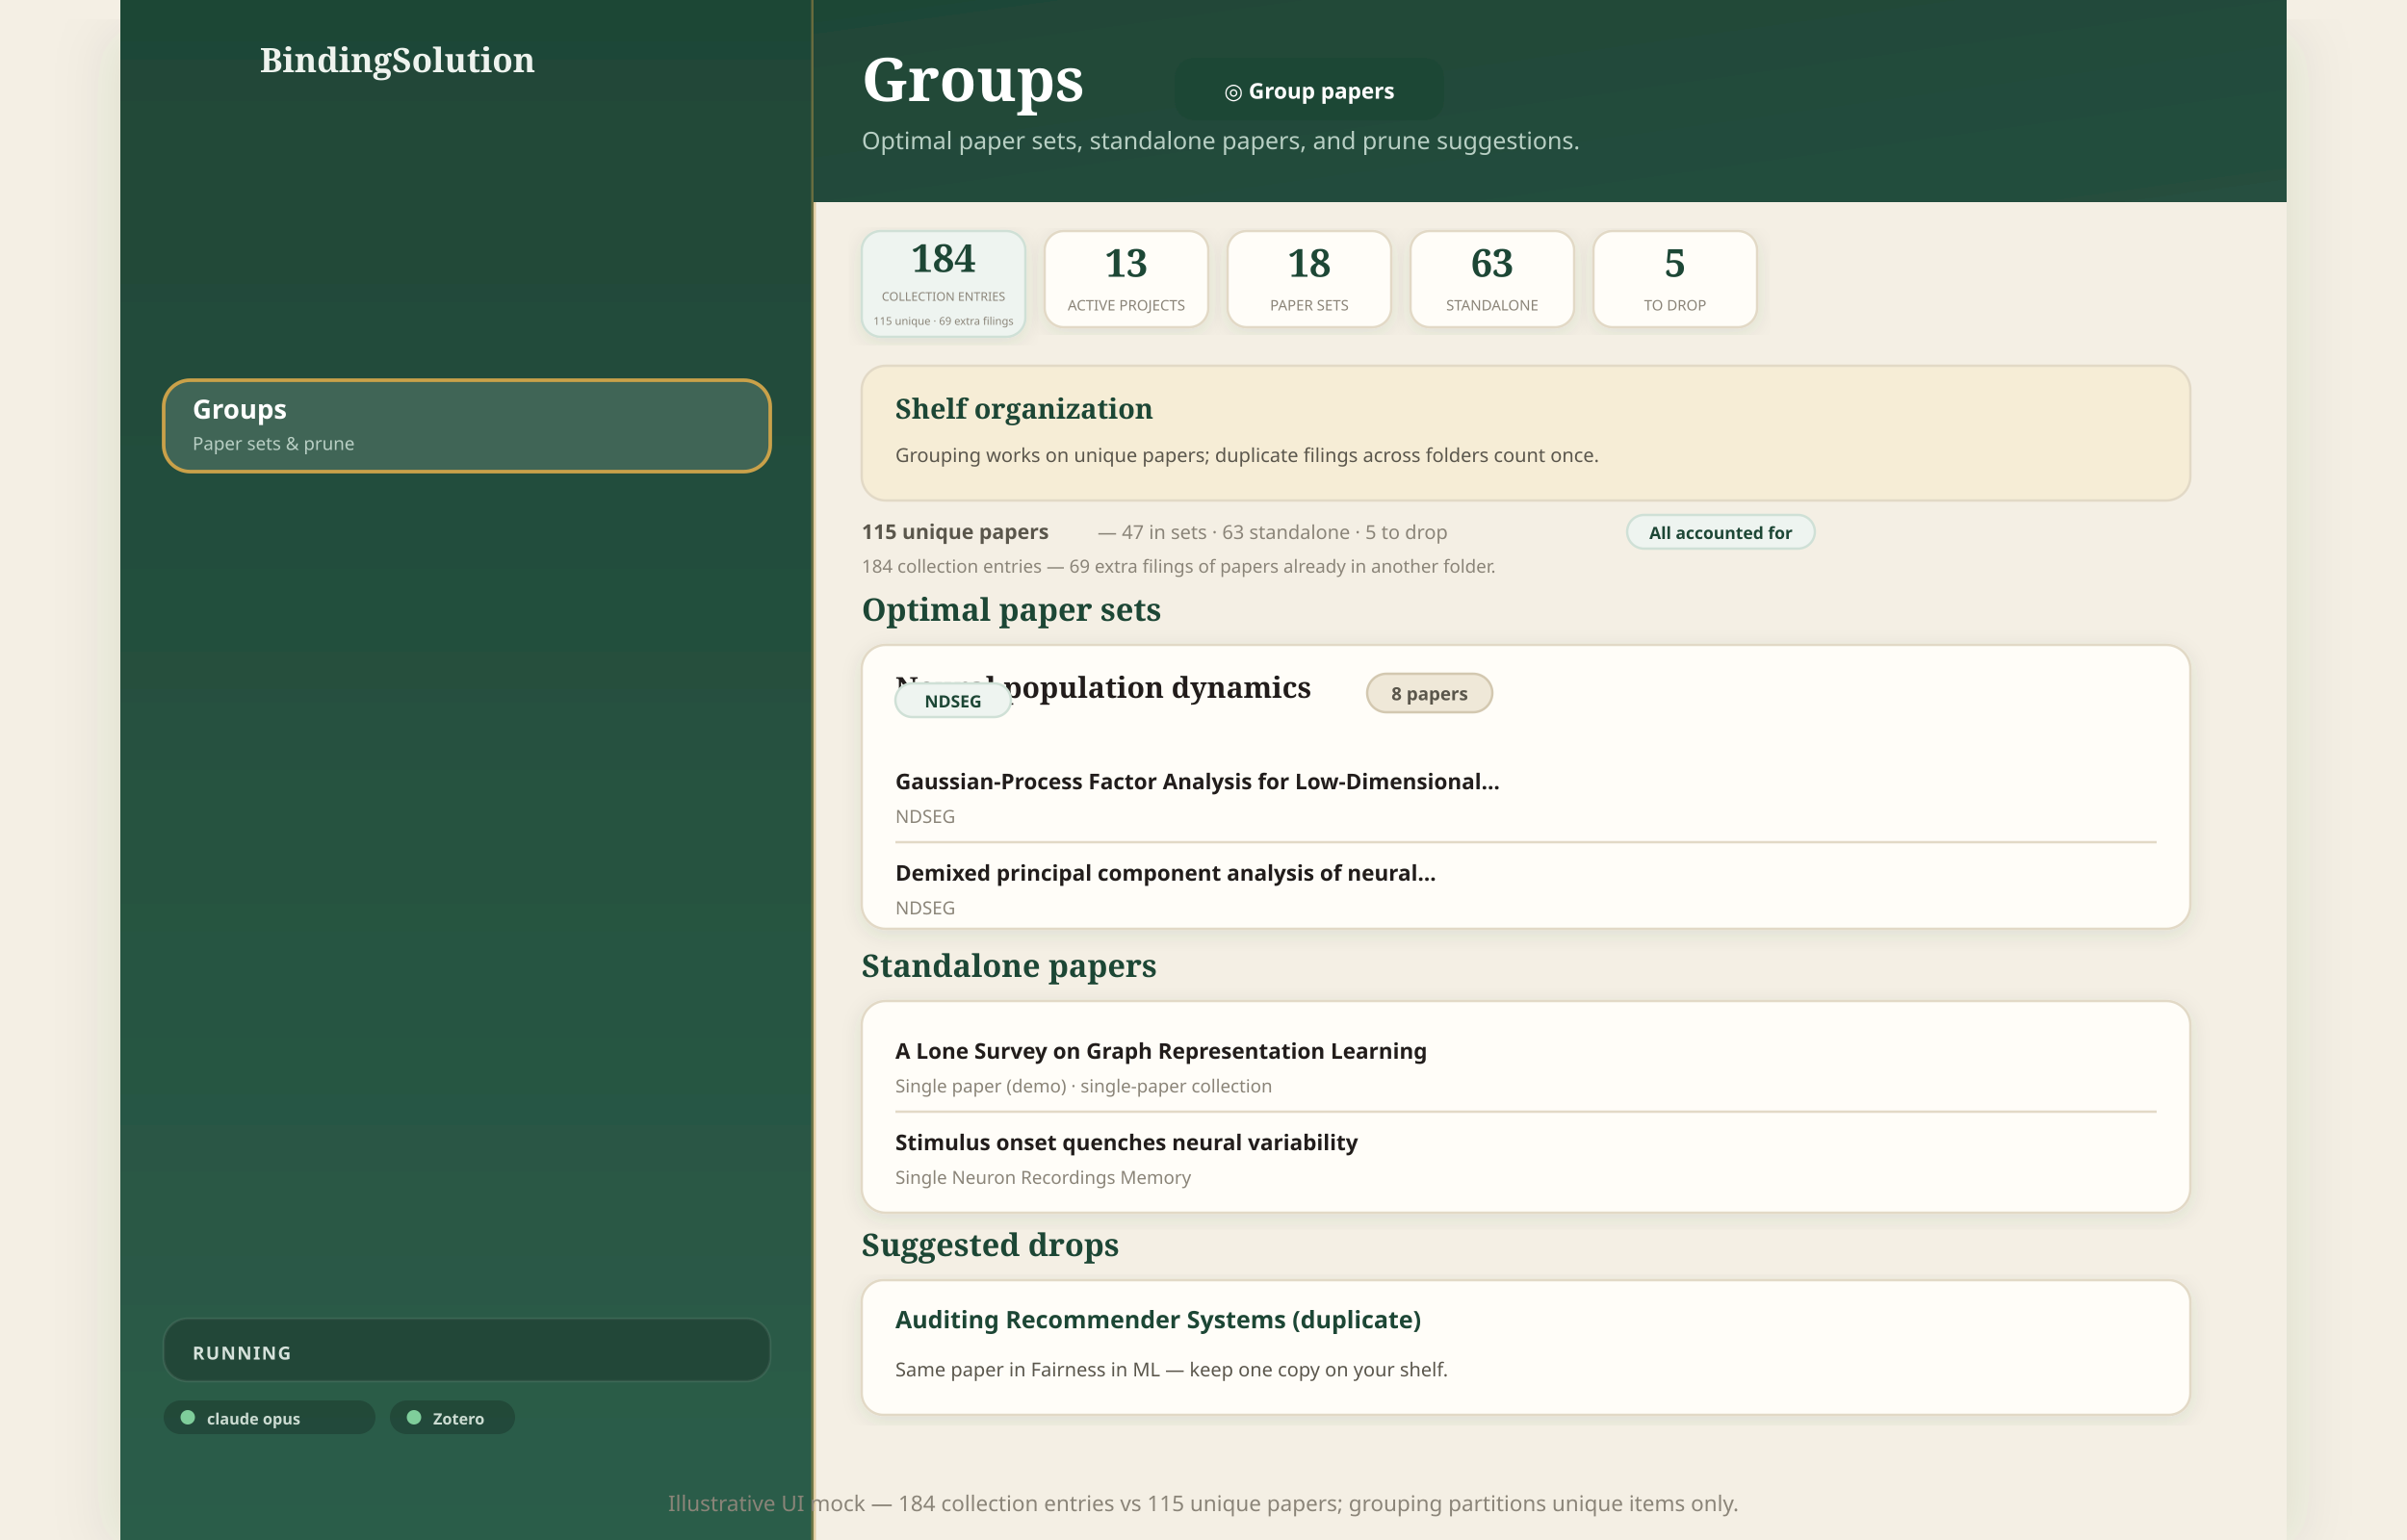
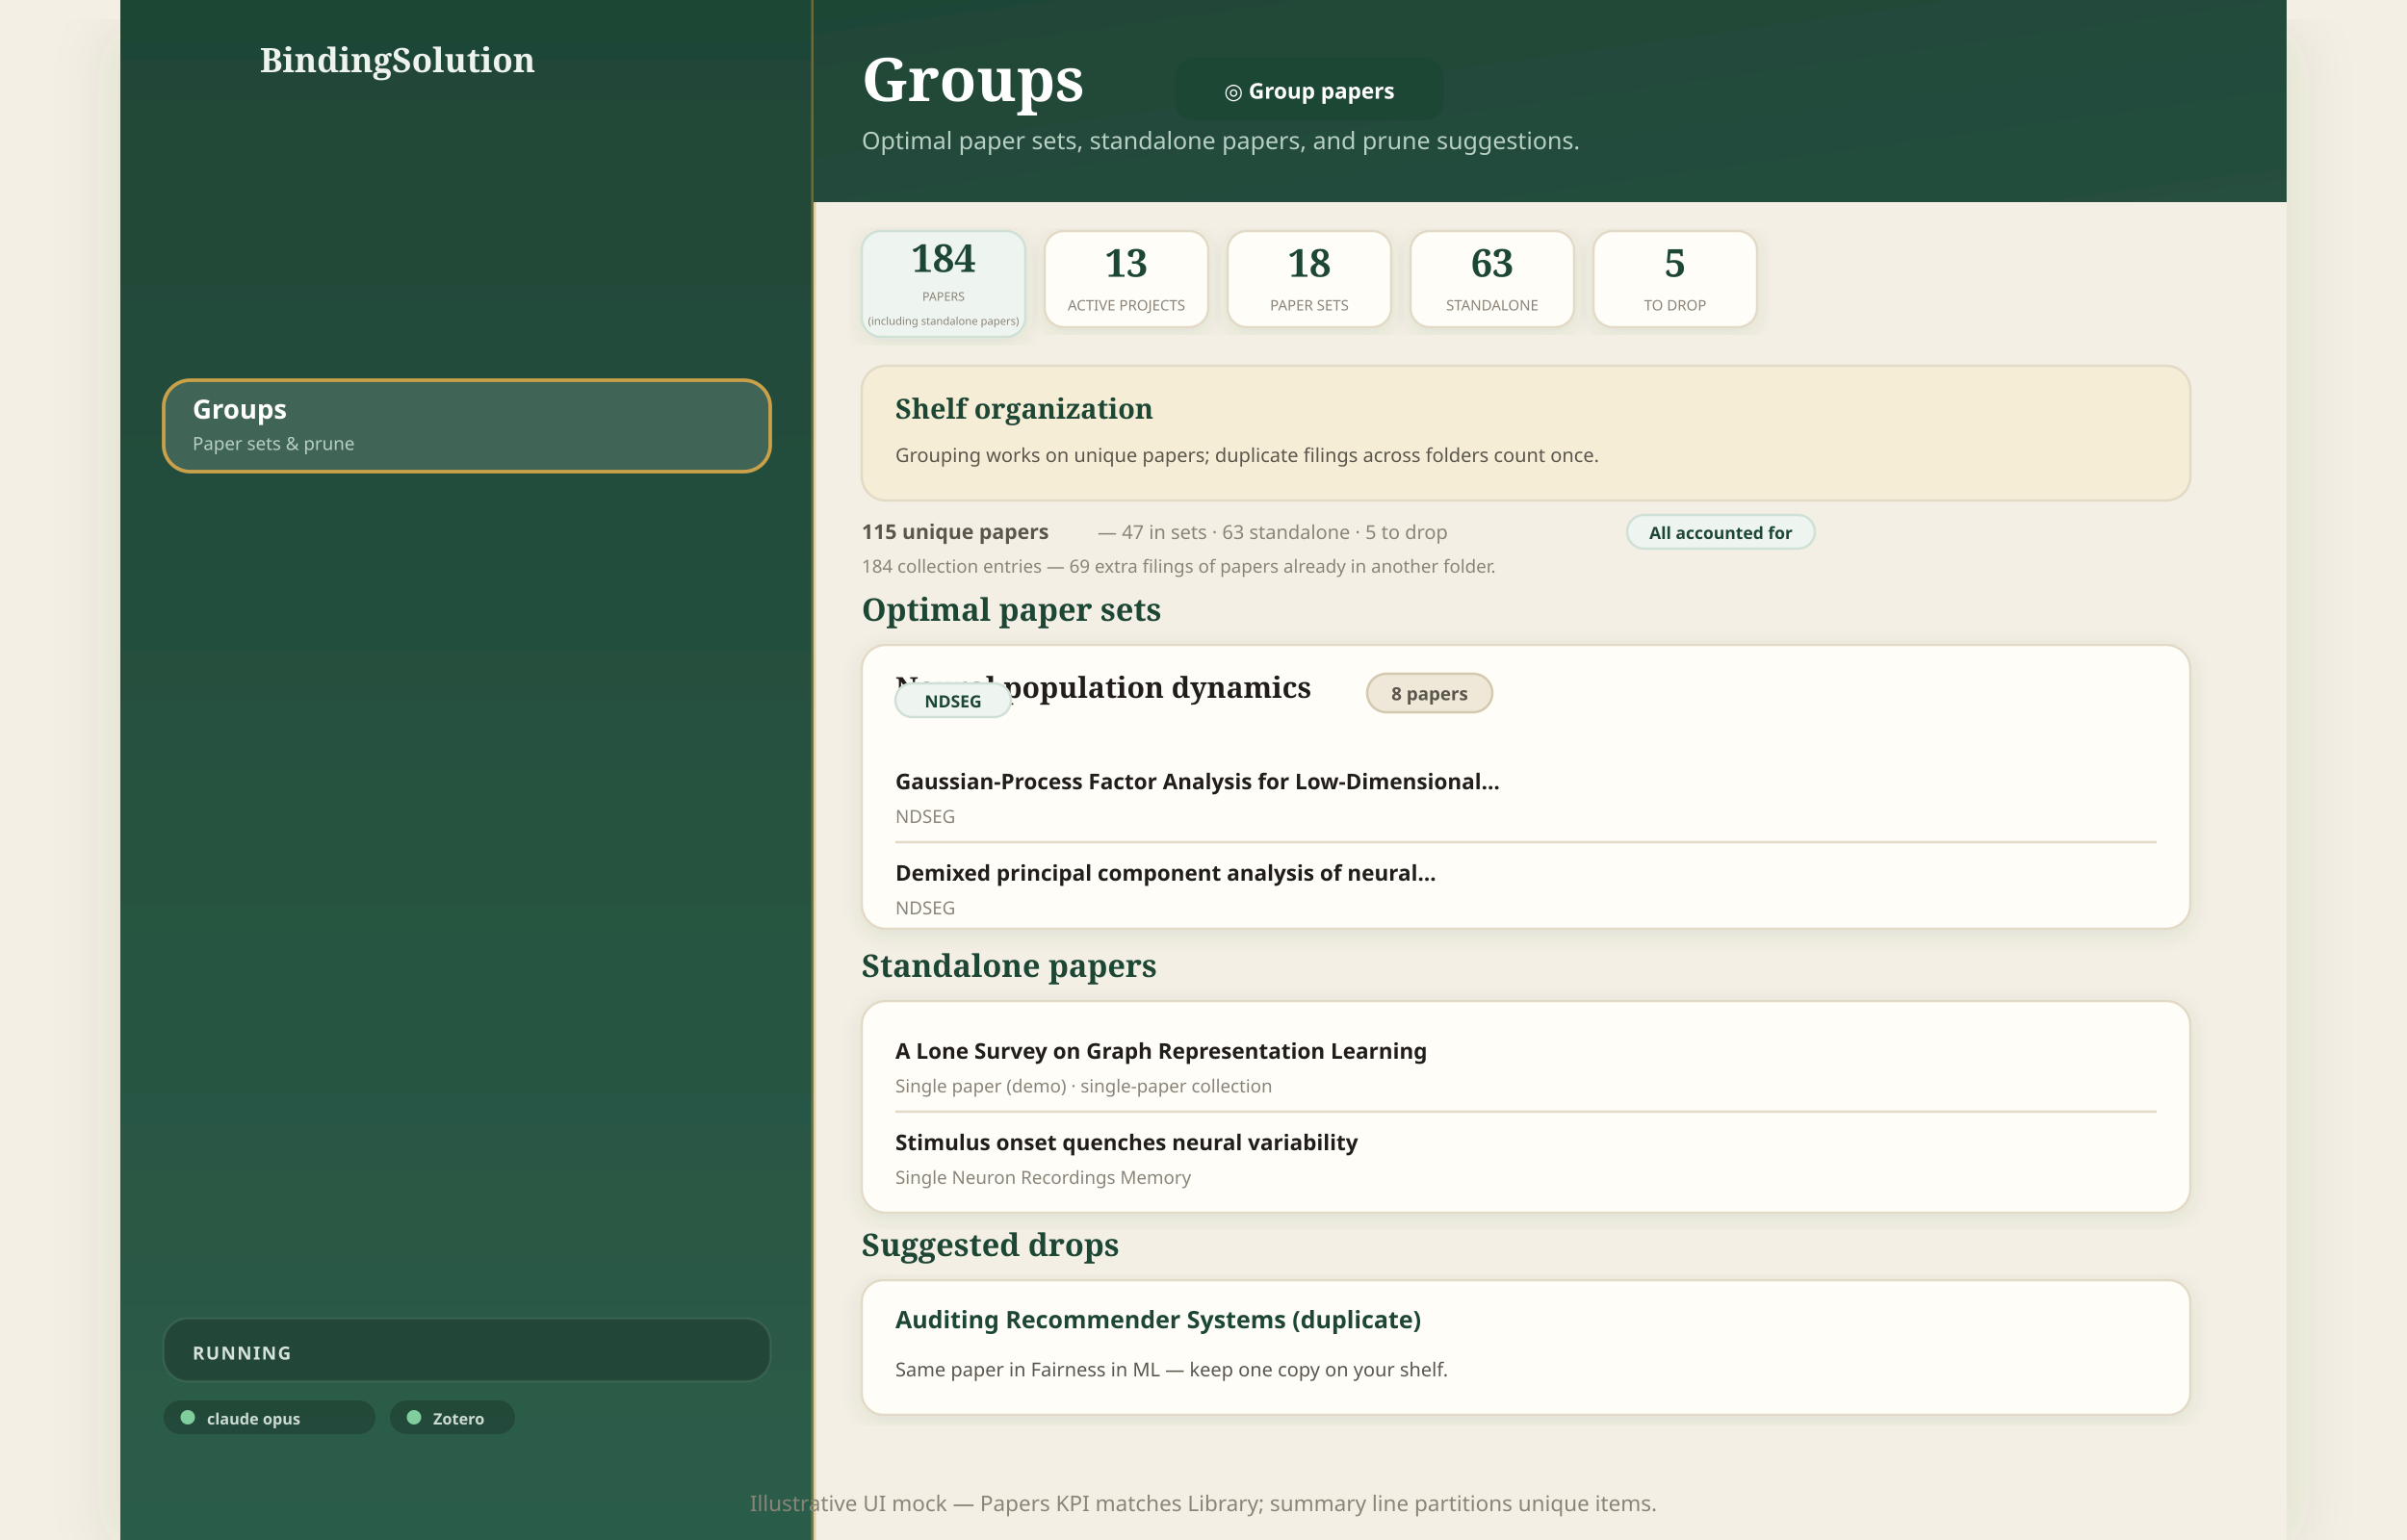
<svg xmlns="http://www.w3.org/2000/svg" viewBox="0 0 1000 640" width="1000" height="640" role="img" aria-label="Groups view with paper sets, standalone papers, and drop suggestions">
  <defs>
    <linearGradient id="green" x1="0" y1="0" x2="0" y2="1">
      <stop offset="0" stop-color="#1f4636" />
      <stop offset="1" stop-color="#2c5d49" />
    </linearGradient>
    <linearGradient id="hero" x1="0" y1="0" x2="1" y2="1">
      <stop offset="0" stop-color="#1f4636" />
      <stop offset="1" stop-color="#254f3f" />
    </linearGradient>
    <filter id="shellShadow" x="-4%" y="-2%" width="108%" height="104%">
      <feDropShadow dx="0" dy="8" stdDeviation="14" flood-color="#1f4636" flood-opacity="0.12" />
    </filter>
    <filter id="shadow" x="-8%" y="-8%" width="116%" height="116%">
      <feDropShadow dx="0" dy="2" stdDeviation="4" flood-color="#1f4636" flood-opacity="0.1" />
    </filter>
  </defs>
  <rect width="1000" height="640" fill="#f4efe4" />
  <g filter="url(#shellShadow)">
    <rect x="50" y="0" width="900" height="640" fill="#f4efe4" />
    <rect x="50" y="0" width="288" height="640" fill="url(#green)" />
    <line x1="338" y1="0" x2="338" y2="640" stroke="#caa14a" stroke-width="2" stroke-opacity="0.42" />
    <g transform="translate(50, 0)">
      <text x="58" y="30" fill="#eef3ee" font-family="Georgia, serif" font-size="14" font-weight="700">BindingSolution</text>
      <rect x="18" y="158" width="252" height="38" rx="11" fill="rgba(255,255,255,0.14)" stroke="#caa14a" stroke-width="1.5" />
      <text x="30" y="174" fill="#fff" font-family="system-ui, sans-serif" font-size="11" font-weight="600">Groups</text>
      <text x="30" y="187" fill="#b8cfc4" font-family="system-ui, sans-serif" font-size="7.5">Paper sets &amp; prune</text>
      <rect x="18" y="548" width="252" height="26" rx="10" fill="rgba(0,0,0,0.22)" stroke="rgba(255,255,255,0.08)" />
      <text x="30" y="565" fill="#d6e2db" font-family="system-ui, sans-serif" font-size="7.5" font-weight="600" letter-spacing="0.6">RUNNING</text>
      <rect x="18" y="582" width="88" height="14" rx="7" fill="rgba(0,0,0,0.2)" />
      <circle cx="28" cy="589" r="3" fill="#7fce9b" />
      <text x="36" y="592" fill="#cbdbd1" font-size="6.5" font-family="system-ui, sans-serif" font-weight="600">claude opus</text>
      <rect x="112" y="582" width="52" height="14" rx="7" fill="rgba(0,0,0,0.2)" />
      <circle cx="122" cy="589" r="3" fill="#7fce9b" />
      <text x="130" y="592" fill="#cbdbd1" font-size="6.5" font-family="system-ui, sans-serif" font-weight="600">Zotero</text>
    </g>
    <rect x="338" y="0" width="612" height="84" fill="url(#hero)" />
    <text x="358" y="42" fill="#fff" font-family="Georgia, serif" font-size="25" font-weight="600">Groups</text>
    <text x="358" y="62" fill="#b8cfc4" font-family="system-ui, sans-serif" font-size="10">Optimal paper sets, standalone papers, and prune suggestions.</text>
    <rect x="488" y="24" width="112" height="26" rx="8" fill="#1f4636" />
    <text x="544" y="41" fill="#fff" font-family="system-ui, sans-serif" font-size="9" font-weight="600" text-anchor="middle">◎ Group papers</text>
    <g transform="translate(358, 96)">
      <rect x="0" y="0" width="68" height="44" rx="8" fill="#eef4f0" stroke="#cfe0d6" filter="url(#shadow)" />
      <text x="34" y="17" fill="#1f4636" font-size="16" font-weight="700" text-anchor="middle" font-family="Georgia, serif">184</text>
-       <text x="34" y="29" fill="#8a8478" font-size="5" text-anchor="middle" font-family="system-ui, sans-serif">COLLECTION ENTRIES</text>
-       <text x="34" y="39" fill="#8a8478" font-size="4.5" text-anchor="middle" font-family="system-ui, sans-serif">115 unique · 69 extra filings</text>
+       <text x="34" y="29" fill="#8a8478" font-size="5" text-anchor="middle" font-family="system-ui, sans-serif">PAPERS</text>
+       <text x="34" y="39" fill="#8a8478" font-size="4.5" text-anchor="middle" font-family="system-ui, sans-serif">(including standalone papers)</text>
      <rect x="76" y="0" width="68" height="40" rx="8" fill="#fffdf8" stroke="#e2d9c6" filter="url(#shadow)" />
      <text x="110" y="19" fill="#1f4636" font-size="16" font-weight="700" text-anchor="middle" font-family="Georgia, serif">13</text>
      <text x="110" y="33" fill="#8a8478" font-size="6" text-anchor="middle" font-family="system-ui, sans-serif">ACTIVE PROJECTS</text>
      <rect x="152" y="0" width="68" height="40" rx="8" fill="#fffdf8" stroke="#e2d9c6" filter="url(#shadow)" />
      <text x="186" y="19" fill="#1f4636" font-size="16" font-weight="700" text-anchor="middle" font-family="Georgia, serif">18</text>
      <text x="186" y="33" fill="#8a8478" font-size="6" text-anchor="middle" font-family="system-ui, sans-serif">PAPER SETS</text>
      <rect x="228" y="0" width="68" height="40" rx="8" fill="#fffdf8" stroke="#e2d9c6" filter="url(#shadow)" />
      <text x="262" y="19" fill="#1f4636" font-size="16" font-weight="700" text-anchor="middle" font-family="Georgia, serif">63</text>
      <text x="262" y="33" fill="#8a8478" font-size="6" text-anchor="middle" font-family="system-ui, sans-serif">STANDALONE</text>
      <rect x="304" y="0" width="68" height="40" rx="8" fill="#fffdf8" stroke="#e2d9c6" filter="url(#shadow)" />
      <text x="338" y="19" fill="#1f4636" font-size="16" font-weight="700" text-anchor="middle" font-family="Georgia, serif">5</text>
      <text x="338" y="33" fill="#8a8478" font-size="6" text-anchor="middle" font-family="system-ui, sans-serif">TO DROP</text>
      <rect x="0" y="56" width="552" height="56" rx="10" fill="#f6edd6" stroke="#e2d9c6" />
      <text x="14" y="78" fill="#1f4636" font-family="Georgia, serif" font-size="11.5" font-weight="600">Shelf organization</text>
      <text x="14" y="96" fill="#5a564c" font-family="system-ui, sans-serif" font-size="8">Grouping works on unique papers; duplicate filings across folders count once.</text>
      <text x="0" y="128" fill="#5a564c" font-family="system-ui, sans-serif" font-size="8.5" font-weight="600">115 unique papers</text>
      <text x="98" y="128" fill="#8a8478" font-family="system-ui, sans-serif" font-size="8"> — 47 in sets · 63 standalone · 5 to drop</text>
      <rect x="318" y="118" width="78" height="14" rx="7" fill="#eef4f0" stroke="#cfe0d6" />
      <text x="357" y="128" fill="#1f4636" font-size="7" text-anchor="middle" font-family="system-ui, sans-serif" font-weight="600">All accounted for</text>
      <text x="0" y="142" fill="#8a8478" font-family="system-ui, sans-serif" font-size="7.5">184 collection entries — 69 extra filings of papers already in another folder.</text>
      <text x="0" y="162" fill="#1f4636" font-family="Georgia, serif" font-size="13" font-weight="600">Optimal paper sets</text>
      <rect x="0" y="172" width="552" height="118" rx="10" fill="#fffdf8" stroke="#e2d9c6" filter="url(#shadow)" />
      <text x="14" y="194" fill="#211f1a" font-family="Georgia, serif" font-size="12" font-weight="600">Neural population dynamics</text>
      <rect x="210" y="184" width="52" height="16" rx="8" fill="#efe8d8" stroke="#d3c8b0" />
      <text x="236" y="195" fill="#5a564c" font-size="7.5" text-anchor="middle" font-family="system-ui, sans-serif" font-weight="600">8 papers</text>
      <rect x="14" y="188" width="48" height="14" rx="7" fill="#eef4f0" stroke="#cfe0d6" />
      <text x="38" y="198" fill="#1f4636" font-size="7" text-anchor="middle" font-family="system-ui, sans-serif" font-weight="600">NDSEG</text>
      <text x="14" y="232" fill="#211f1a" font-family="system-ui, sans-serif" font-size="9" font-weight="600">Gaussian-Process Factor Analysis for Low-Dimensional…</text>
      <text x="14" y="246" fill="#8a8478" font-family="system-ui, sans-serif" font-size="7.5">NDSEG</text>
      <line x1="14" y1="254" x2="538" y2="254" stroke="#e2d9c6" />
      <text x="14" y="270" fill="#211f1a" font-family="system-ui, sans-serif" font-size="9" font-weight="600">Demixed principal component analysis of neural…</text>
      <text x="14" y="284" fill="#8a8478" font-family="system-ui, sans-serif" font-size="7.5">NDSEG</text>
      <text x="0" y="310" fill="#1f4636" font-family="Georgia, serif" font-size="13" font-weight="600">Standalone papers</text>
      <rect x="0" y="320" width="552" height="88" rx="10" fill="#fffdf8" stroke="#e2d9c6" filter="url(#shadow)" />
      <text x="14" y="344" fill="#211f1a" font-family="system-ui, sans-serif" font-size="9" font-weight="600">A Lone Survey on Graph Representation Learning</text>
      <text x="14" y="358" fill="#8a8478" font-family="system-ui, sans-serif" font-size="7.5">Single paper (demo) · single-paper collection</text>
      <line x1="14" y1="366" x2="538" y2="366" stroke="#e2d9c6" />
      <text x="14" y="382" fill="#211f1a" font-family="system-ui, sans-serif" font-size="9" font-weight="600">Stimulus onset quenches neural variability</text>
      <text x="14" y="396" fill="#8a8478" font-family="system-ui, sans-serif" font-size="7.5">Single Neuron Recordings Memory</text>
      <text x="0" y="426" fill="#1f4636" font-family="Georgia, serif" font-size="13" font-weight="600">Suggested drops</text>
      <rect x="0" y="436" width="552" height="56" rx="9" fill="#fffdf8" stroke="#e2d9c6" filter="url(#shadow)" />
      <text x="14" y="456" fill="#1f4636" font-family="system-ui, sans-serif" font-size="10" font-weight="600">Auditing Recommender Systems (duplicate)</text>
      <text x="14" y="476" fill="#5a564c" font-family="system-ui, sans-serif" font-size="8">Same paper in Fairness in ML — keep one copy on your shelf.</text>
    </g>
  </g>
-   <text x="500" y="628" fill="#8a8478" font-family="system-ui, sans-serif" font-size="9" text-anchor="middle">Illustrative UI mock — 184 collection entries vs 115 unique papers; grouping partitions unique items only.</text>
+   <text x="500" y="628" fill="#8a8478" font-family="system-ui, sans-serif" font-size="9" text-anchor="middle">Illustrative UI mock — Papers KPI matches Library; summary line partitions unique items.</text>
</svg>
